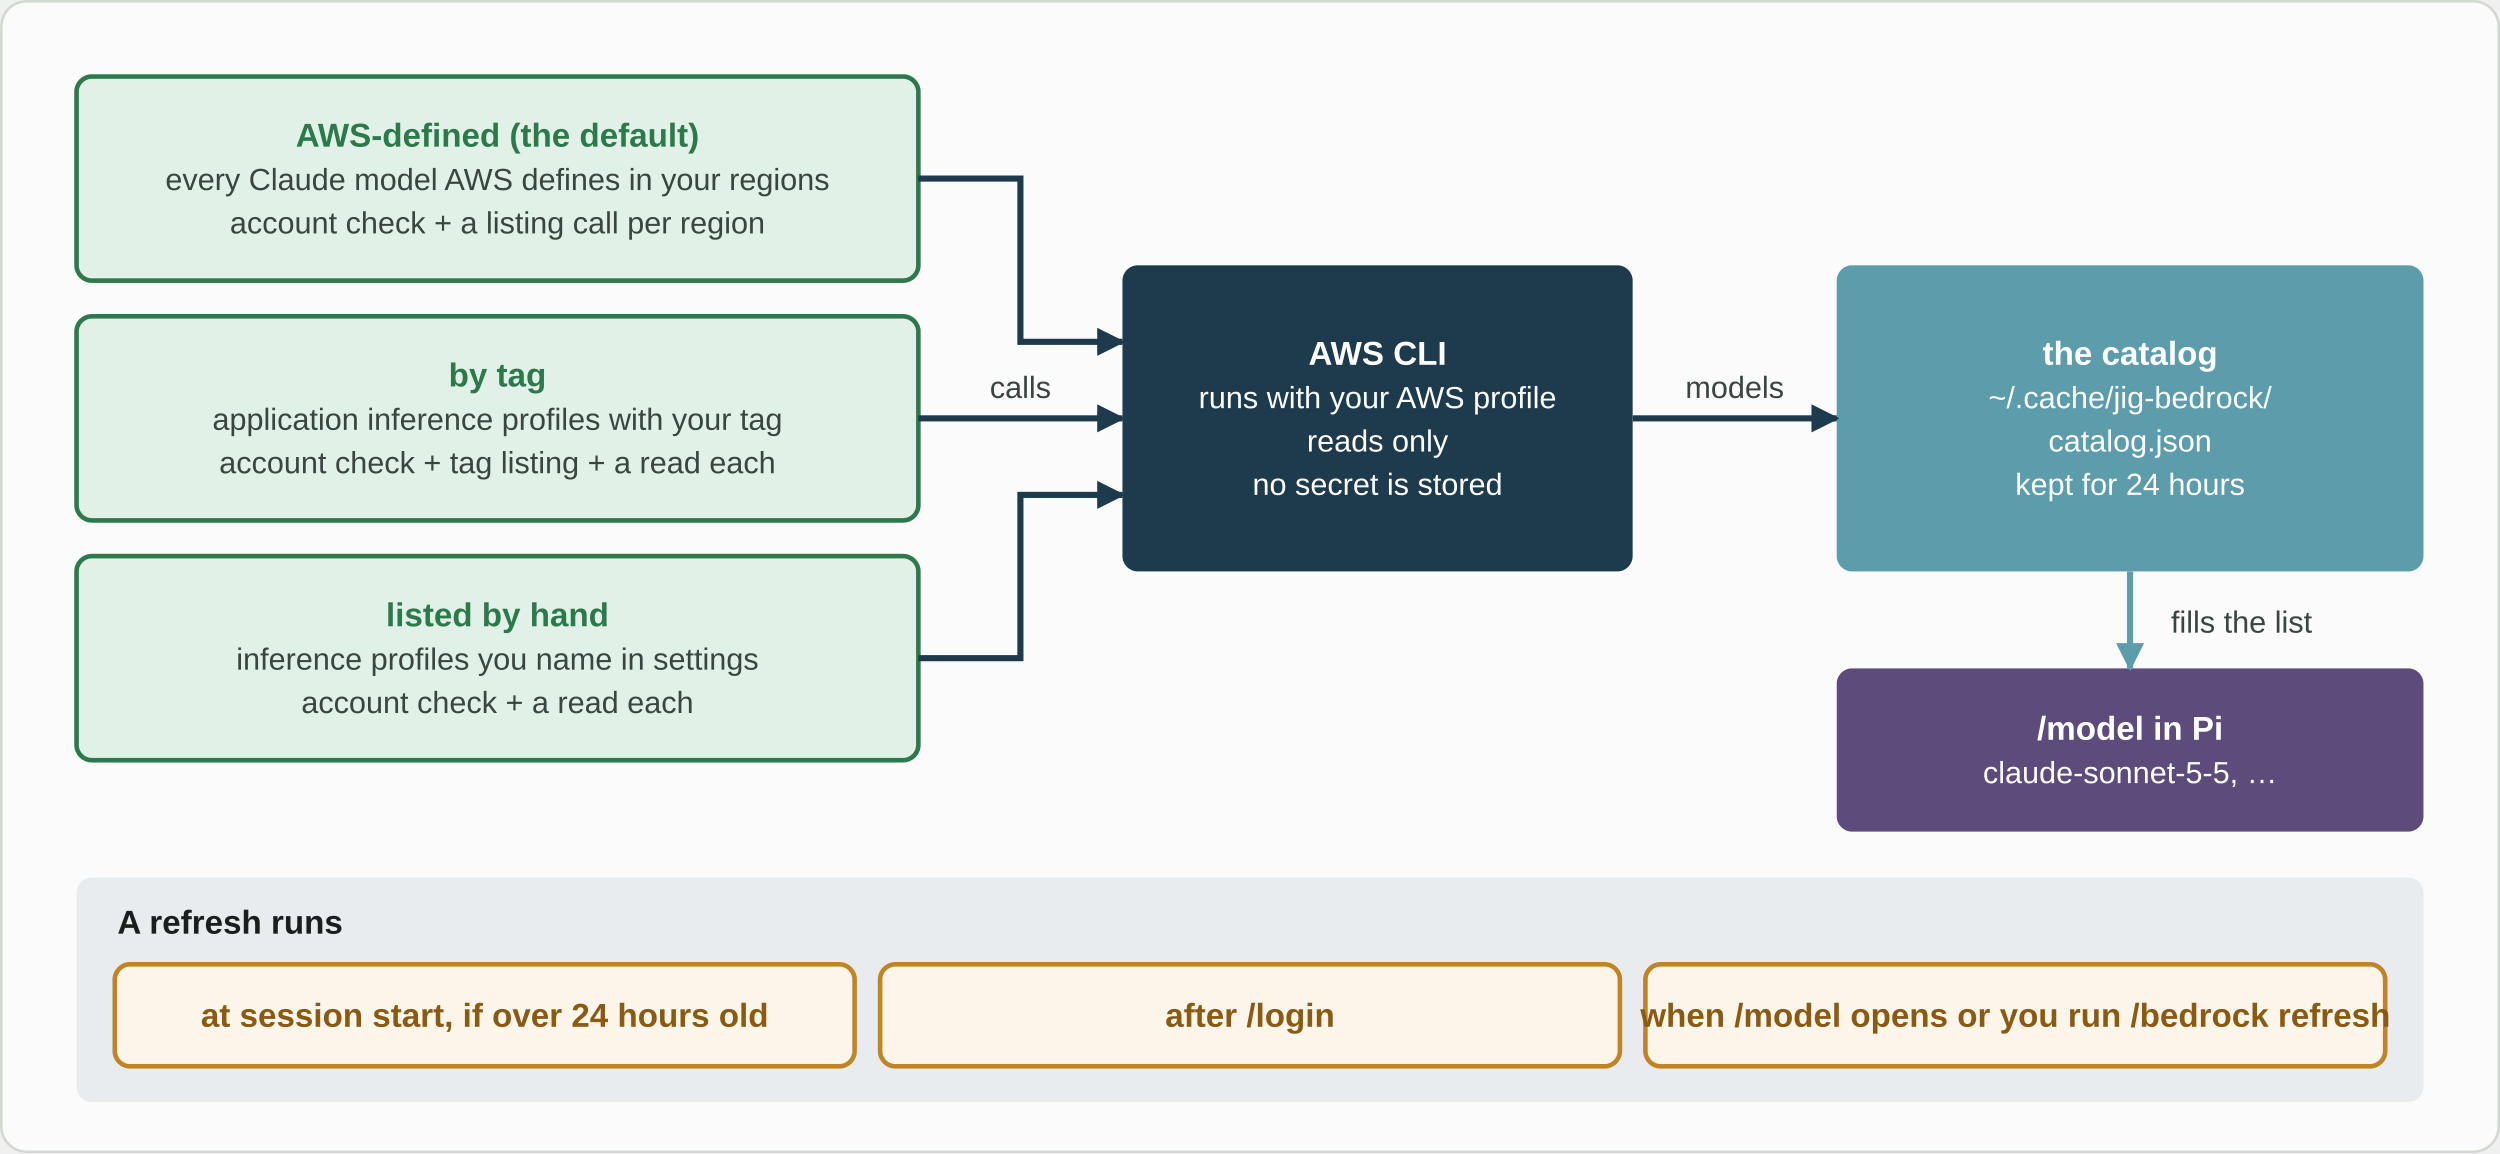
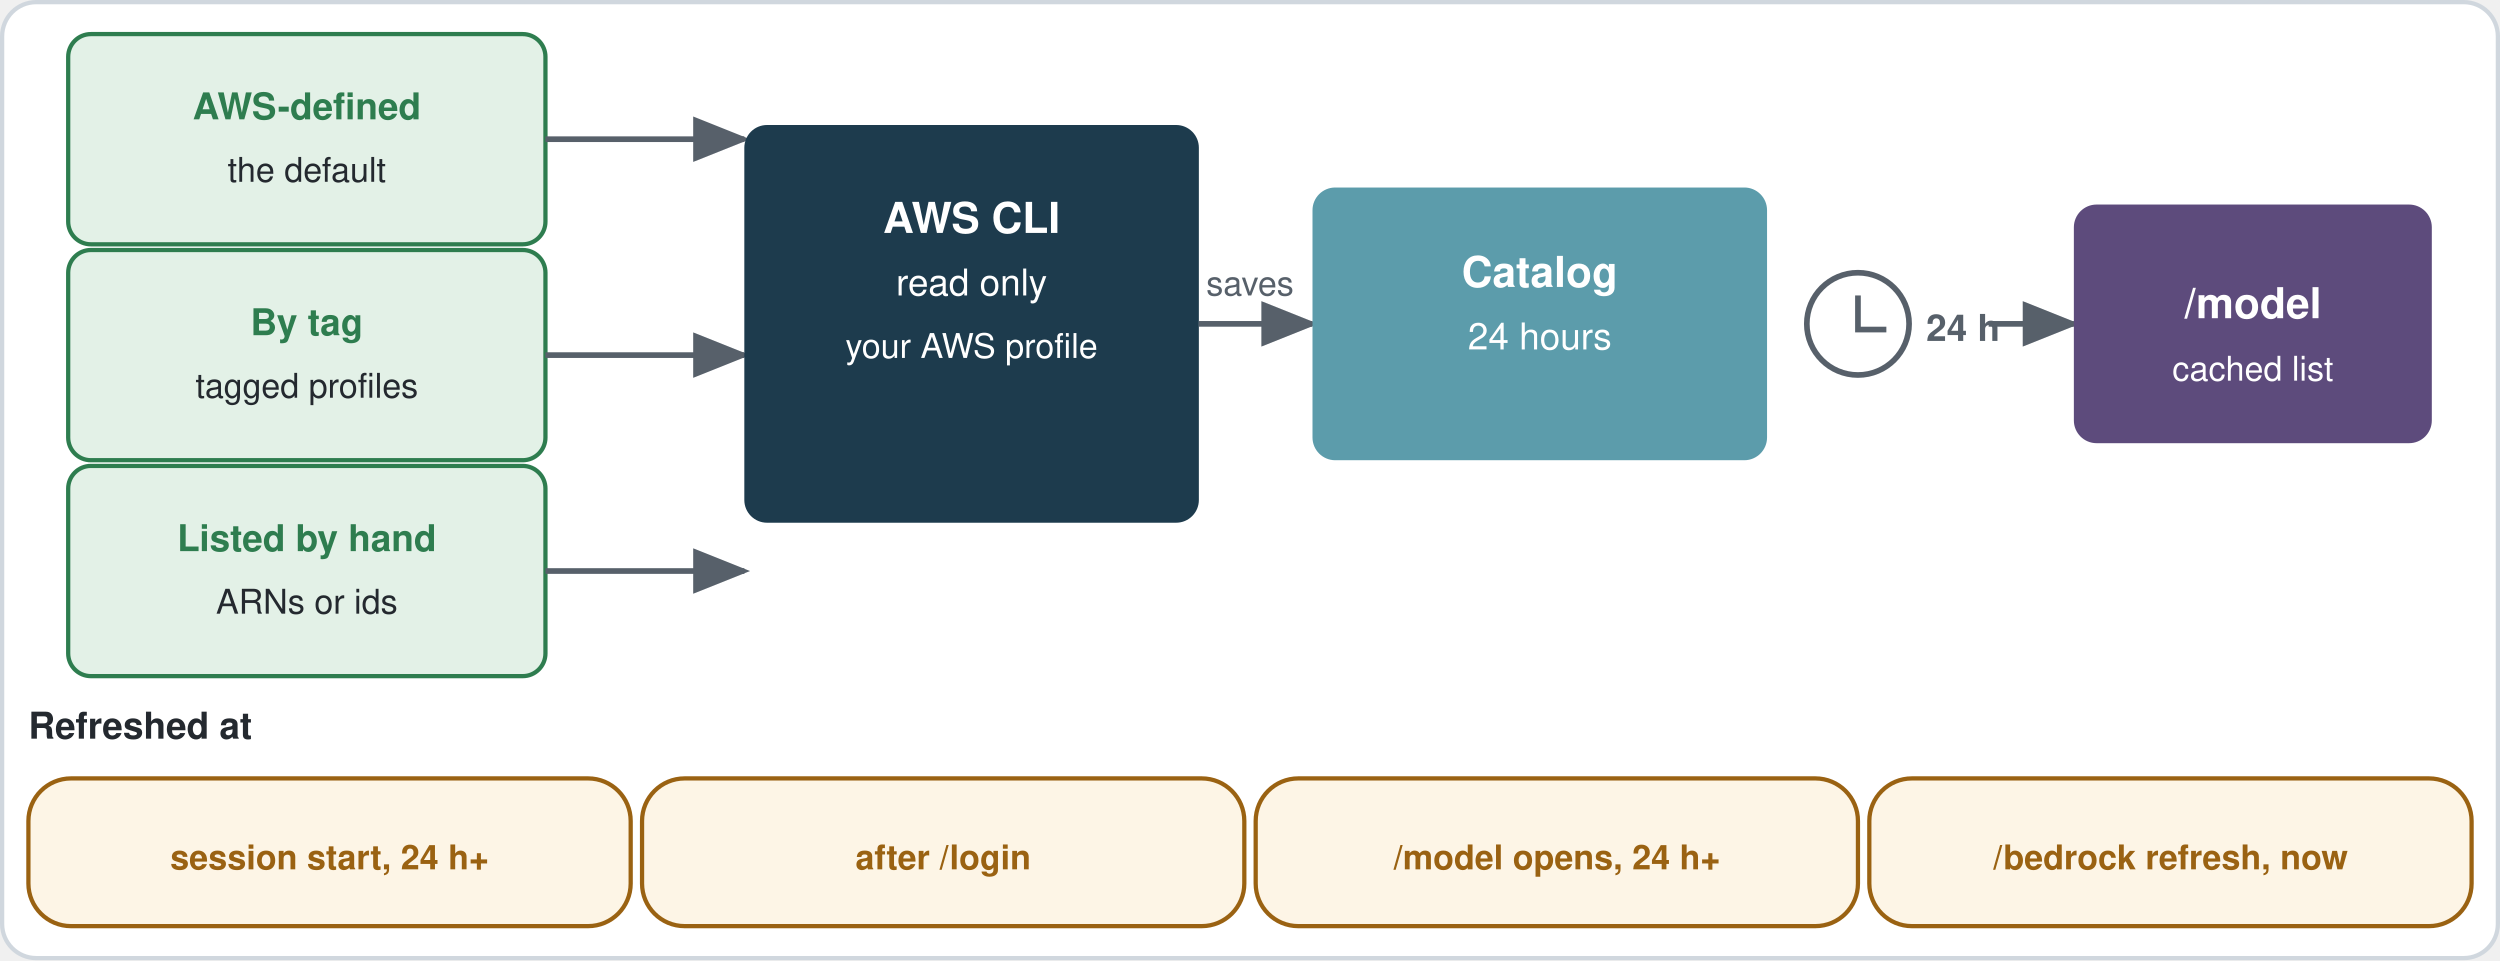
- <svg xmlns="http://www.w3.org/2000/svg" width="980" height="452" viewBox="0 0 980 452" role="img" aria-label="How the models are found. There are three ways. AWS-defined, the default: every Claude inference profile AWS defines in your regions, found with one account check and a listing call per region. By tag: the application inference profiles that carry your tag, found with an account check, a tag listing per region and one read for each. Listed by hand: the inference profiles you name in the settings, found with an account check and one read for each. All three run the AWS CLI with your AWS profile and only read; no secret is stored. The result is the catalog, the file catalog.json in the cache folder jig-bedrock, kept for 24 hours, and it fills the model list of Pi. A refresh runs at session start when the catalog is over 24 hours old, after login, and when you run bedrock refresh." font-family="IBM Plex Sans, Segoe UI, Arial, sans-serif">
-   <rect x="0.5" y="0.5" width="979" height="451" rx="10" fill="#FAFBFA" stroke="#D2D9D3" />
+ <svg xmlns="http://www.w3.org/2000/svg" width="880" height="338" viewBox="0 0 880 338" role="img" aria-label="Three discovery sources feed the read-only AWS CLI: AWS-defined, by tag or listed by hand. It fills a catalog kept 24 hours, shown in /model. Four refresh moments are listed." font-family="-apple-system, BlinkMacSystemFont, 'Segoe UI', Helvetica, Arial, sans-serif">
+   <rect x="0.75" y="0.75" width="878.5" height="336.5" rx="12" fill="#FFFFFF" stroke="#D0D7DE" stroke-width="1.5" />
  <defs>
-     <marker id="discovery-head-1d3b4d-11" viewBox="0 0 10 10" refX="9" refY="5" markerUnits="userSpaceOnUse" markerWidth="11" markerHeight="11" orient="auto">
-       <path d="M0,0 L10,5 L0,10 z" fill="#1D3B4D" />
-     </marker>
-     <marker id="discovery-head-5c9cab-11" viewBox="0 0 10 10" refX="9" refY="5" markerUnits="userSpaceOnUse" markerWidth="11" markerHeight="11" orient="auto">
-       <path d="M0,0 L10,5 L0,10 z" fill="#5C9CAB" />
+     <marker id="discovery-arrow" markerWidth="10" markerHeight="8" refX="9" refY="4" orient="auto">
+       <path d="M0 0 L10 4 L0 8 z" fill="#57606A" />
    </marker>
  </defs>
-   <rect x="30" y="30" width="330" height="80" rx="6" fill="#E2F1E7" stroke="#2C7A4B" stroke-width="1.8" />
-   <text x="195" y="57.5" font-size="13" fill="#2C7A4B" font-weight="700" text-anchor="middle">AWS-defined (the default)</text>
-   <text x="195" y="74.5" font-size="12" fill="#3A4440" text-anchor="middle">every Claude model AWS defines in your regions</text>
-   <text x="195" y="91.5" font-size="12" fill="#3A4440" text-anchor="middle">account check + a listing call per region</text>
-   <rect x="30" y="124" width="330" height="80" rx="6" fill="#E2F1E7" stroke="#2C7A4B" stroke-width="1.8" />
-   <text x="195" y="151.5" font-size="13" fill="#2C7A4B" font-weight="700" text-anchor="middle">by tag</text>
-   <text x="195" y="168.5" font-size="12" fill="#3A4440" text-anchor="middle">application inference profiles with your tag</text>
-   <text x="195" y="185.5" font-size="12" fill="#3A4440" text-anchor="middle">account check + tag listing + a read each</text>
-   <rect x="30" y="218" width="330" height="80" rx="6" fill="#E2F1E7" stroke="#2C7A4B" stroke-width="1.8" />
-   <text x="195" y="245.5" font-size="13" fill="#2C7A4B" font-weight="700" text-anchor="middle">listed by hand</text>
-   <text x="195" y="262.5" font-size="12" fill="#3A4440" text-anchor="middle">inference profiles you name in settings</text>
-   <text x="195" y="279.5" font-size="12" fill="#3A4440" text-anchor="middle">account check + a read each</text>
-   <rect x="440" y="104" width="200" height="120" rx="6" fill="#1D3B4D" />
-   <text x="540" y="143.0" font-size="13" fill="#FFFFFF" font-weight="700" text-anchor="middle">AWS CLI</text>
-   <text x="540" y="160.0" font-size="12" fill="#FFFFFF" text-anchor="middle">runs with your AWS profile</text>
-   <text x="540" y="177.0" font-size="12" fill="#FFFFFF" text-anchor="middle">reads only</text>
-   <text x="540" y="194.0" font-size="12" fill="#FFFFFF" text-anchor="middle">no secret is stored</text>
-   <path d="M360 70 H400 V134 H440" fill="none" stroke="#1D3B4D" stroke-width="2.4" marker-end="url(#discovery-head-1d3b4d-11)" />
-   <path d="M360 164 H440" fill="none" stroke="#1D3B4D" stroke-width="2.4" marker-end="url(#discovery-head-1d3b4d-11)" />
-   <path d="M360 258 H400 V194 H440" fill="none" stroke="#1D3B4D" stroke-width="2.4" marker-end="url(#discovery-head-1d3b4d-11)" />
-   <text x="400" y="156" font-size="12" fill="#3A4440" text-anchor="middle">calls</text>
-   <rect x="720" y="104" width="230" height="120" rx="6" fill="#5C9CAB" />
-   <text x="835" y="143.0" font-size="13" fill="#FFFFFF" font-weight="700" text-anchor="middle">the catalog</text>
-   <text x="835" y="160.0" font-size="12" fill="#FFFFFF" text-anchor="middle">~/.cache/jig-bedrock/</text>
-   <text x="835" y="177.0" font-size="12" fill="#FFFFFF" text-anchor="middle">catalog.json</text>
-   <text x="835" y="194.0" font-size="12" fill="#FFFFFF" text-anchor="middle">kept for 24 hours</text>
-   <path d="M640 164 H720" fill="none" stroke="#1D3B4D" stroke-width="2.4" marker-end="url(#discovery-head-1d3b4d-11)" />
-   <text x="680" y="156" font-size="12" fill="#3A4440" text-anchor="middle">models</text>
-   <rect x="720" y="262" width="230" height="64" rx="6" fill="#5D4B7C" />
-   <text x="835" y="290.0" font-size="13" fill="#FFFFFF" font-weight="700" text-anchor="middle">/model in Pi</text>
-   <text x="835" y="307.0" font-size="12" fill="#FFFFFF" text-anchor="middle">claude-sonnet-5-5, …</text>
-   <path d="M835 224 V262" fill="none" stroke="#5C9CAB" stroke-width="2.4" marker-end="url(#discovery-head-5c9cab-11)" />
-   <text x="851" y="248" font-size="12" fill="#3A4440">fills the list</text>
-   <rect x="30" y="344" width="920" height="88" rx="6" fill="#E8ECEE" />
-   <text x="46" y="366" font-size="13" fill="#1A1F1D" font-weight="700">A refresh runs</text>
-   <rect x="45" y="378" width="290" height="40" rx="6" fill="#FBF5EA" stroke="#C08326" stroke-width="1.8" />
-   <text x="190" y="402.5" font-size="13" fill="#8A5A12" font-weight="700" text-anchor="middle">at session start, if over 24 hours old</text>
-   <rect x="345" y="378" width="290" height="40" rx="6" fill="#FBF5EA" stroke="#C08326" stroke-width="1.8" />
-   <text x="490" y="402.5" font-size="13" fill="#8A5A12" font-weight="700" text-anchor="middle">after /login</text>
-   <rect x="645" y="378" width="290" height="40" rx="6" fill="#FBF5EA" stroke="#C08326" stroke-width="1.8" />
-   <text x="790" y="402.5" font-size="13" fill="#8A5A12" font-weight="700" text-anchor="middle">when /model opens or you run /bedrock refresh</text>
+   <rect x="24" y="12" width="168" height="74" rx="8" fill="#E3F1E7" stroke="#2E7D4F" stroke-width="1.5" />
+   <text x="108" y="42" font-size="13" fill="#2E7D4F" font-weight="700" text-anchor="middle">AWS-defined</text>
+   <text x="108" y="64" font-size="12" fill="#24292F" text-anchor="middle">the default</text>
+   <path d="M192 49 H262" fill="none" stroke="#57606A" stroke-width="2" marker-end="url(#discovery-arrow)" />
+   <rect x="24" y="88" width="168" height="74" rx="8" fill="#E3F1E7" stroke="#2E7D4F" stroke-width="1.5" />
+   <text x="108" y="118" font-size="13" fill="#2E7D4F" font-weight="700" text-anchor="middle">By tag</text>
+   <text x="108" y="140" font-size="12" fill="#24292F" text-anchor="middle">tagged profiles</text>
+   <path d="M192 125 H262" fill="none" stroke="#57606A" stroke-width="2" marker-end="url(#discovery-arrow)" />
+   <rect x="24" y="164" width="168" height="74" rx="8" fill="#E3F1E7" stroke="#2E7D4F" stroke-width="1.5" />
+   <text x="108" y="194" font-size="13" fill="#2E7D4F" font-weight="700" text-anchor="middle">Listed by hand</text>
+   <text x="108" y="216" font-size="12" fill="#24292F" text-anchor="middle">ARNs or ids</text>
+   <path d="M192 201 H262" fill="none" stroke="#57606A" stroke-width="2" marker-end="url(#discovery-arrow)" />
+   <rect x="262" y="44" width="160" height="140" rx="8" fill="#1D3B4D" />
+   <text x="342" y="82" font-size="15" fill="#FFFFFF" font-weight="700" text-anchor="middle">AWS CLI</text>
+   <text x="342" y="104" font-size="13" fill="#FFFFFF" text-anchor="middle">read only</text>
+   <text x="342" y="126" font-size="12" fill="#FFFFFF" text-anchor="middle">your AWS profile</text>
+   <path d="M422 114 H462" fill="none" stroke="#57606A" stroke-width="2" marker-end="url(#discovery-arrow)" />
+   <text x="440" y="104" font-size="12" fill="#57606A" text-anchor="middle">saves</text>
+   <rect x="462" y="66" width="160" height="96" rx="8" fill="#5C9CAB" />
+   <text x="542" y="101" font-size="15" fill="#FFFFFF" font-weight="700" text-anchor="middle">Catalog</text>
+   <text x="542" y="123" font-size="13" fill="#FFFFFF" text-anchor="middle">24 hours</text>
+   <circle cx="654" cy="114" r="18" fill="none" stroke="#57606A" stroke-width="2" />
+   <path d="M654 104 V116 H664" fill="none" stroke="#57606A" stroke-width="2" />
+   <text x="678" y="120" font-size="13" fill="#57606A" font-weight="700" text-anchor="start">24 h</text>
+   <path d="M700 114 H730" fill="none" stroke="#57606A" stroke-width="2" marker-end="url(#discovery-arrow)" />
+   <rect x="730" y="72" width="126" height="84" rx="8" fill="#5D4B7C" />
+   <text x="793" y="112" font-size="15" fill="#FFFFFF" font-weight="700" text-anchor="middle">/model</text>
+   <text x="793" y="134" font-size="12" fill="#FFFFFF" text-anchor="middle">cached list</text>
+   <text x="10" y="260" font-size="13" fill="#24292F" font-weight="700" text-anchor="start">Refreshed at</text>
+   <rect x="10" y="274" width="212" height="52" rx="15" fill="#FDF5E6" stroke="#9A6212" stroke-width="1.5" />
+   <text x="116" y="306" font-size="12" fill="#9A6212" font-weight="700" text-anchor="middle">session start, 24 h+</text>
+   <rect x="226" y="274" width="212" height="52" rx="15" fill="#FDF5E6" stroke="#9A6212" stroke-width="1.5" />
+   <text x="332" y="306" font-size="12" fill="#9A6212" font-weight="700" text-anchor="middle">after /login</text>
+   <rect x="442" y="274" width="212" height="52" rx="15" fill="#FDF5E6" stroke="#9A6212" stroke-width="1.5" />
+   <text x="548" y="306" font-size="12" fill="#9A6212" font-weight="700" text-anchor="middle">/model opens, 24 h+</text>
+   <rect x="658" y="274" width="212" height="52" rx="15" fill="#FDF5E6" stroke="#9A6212" stroke-width="1.5" />
+   <text x="764" y="306" font-size="12" fill="#9A6212" font-weight="700" text-anchor="middle">/bedrock refresh, now</text>
</svg>
